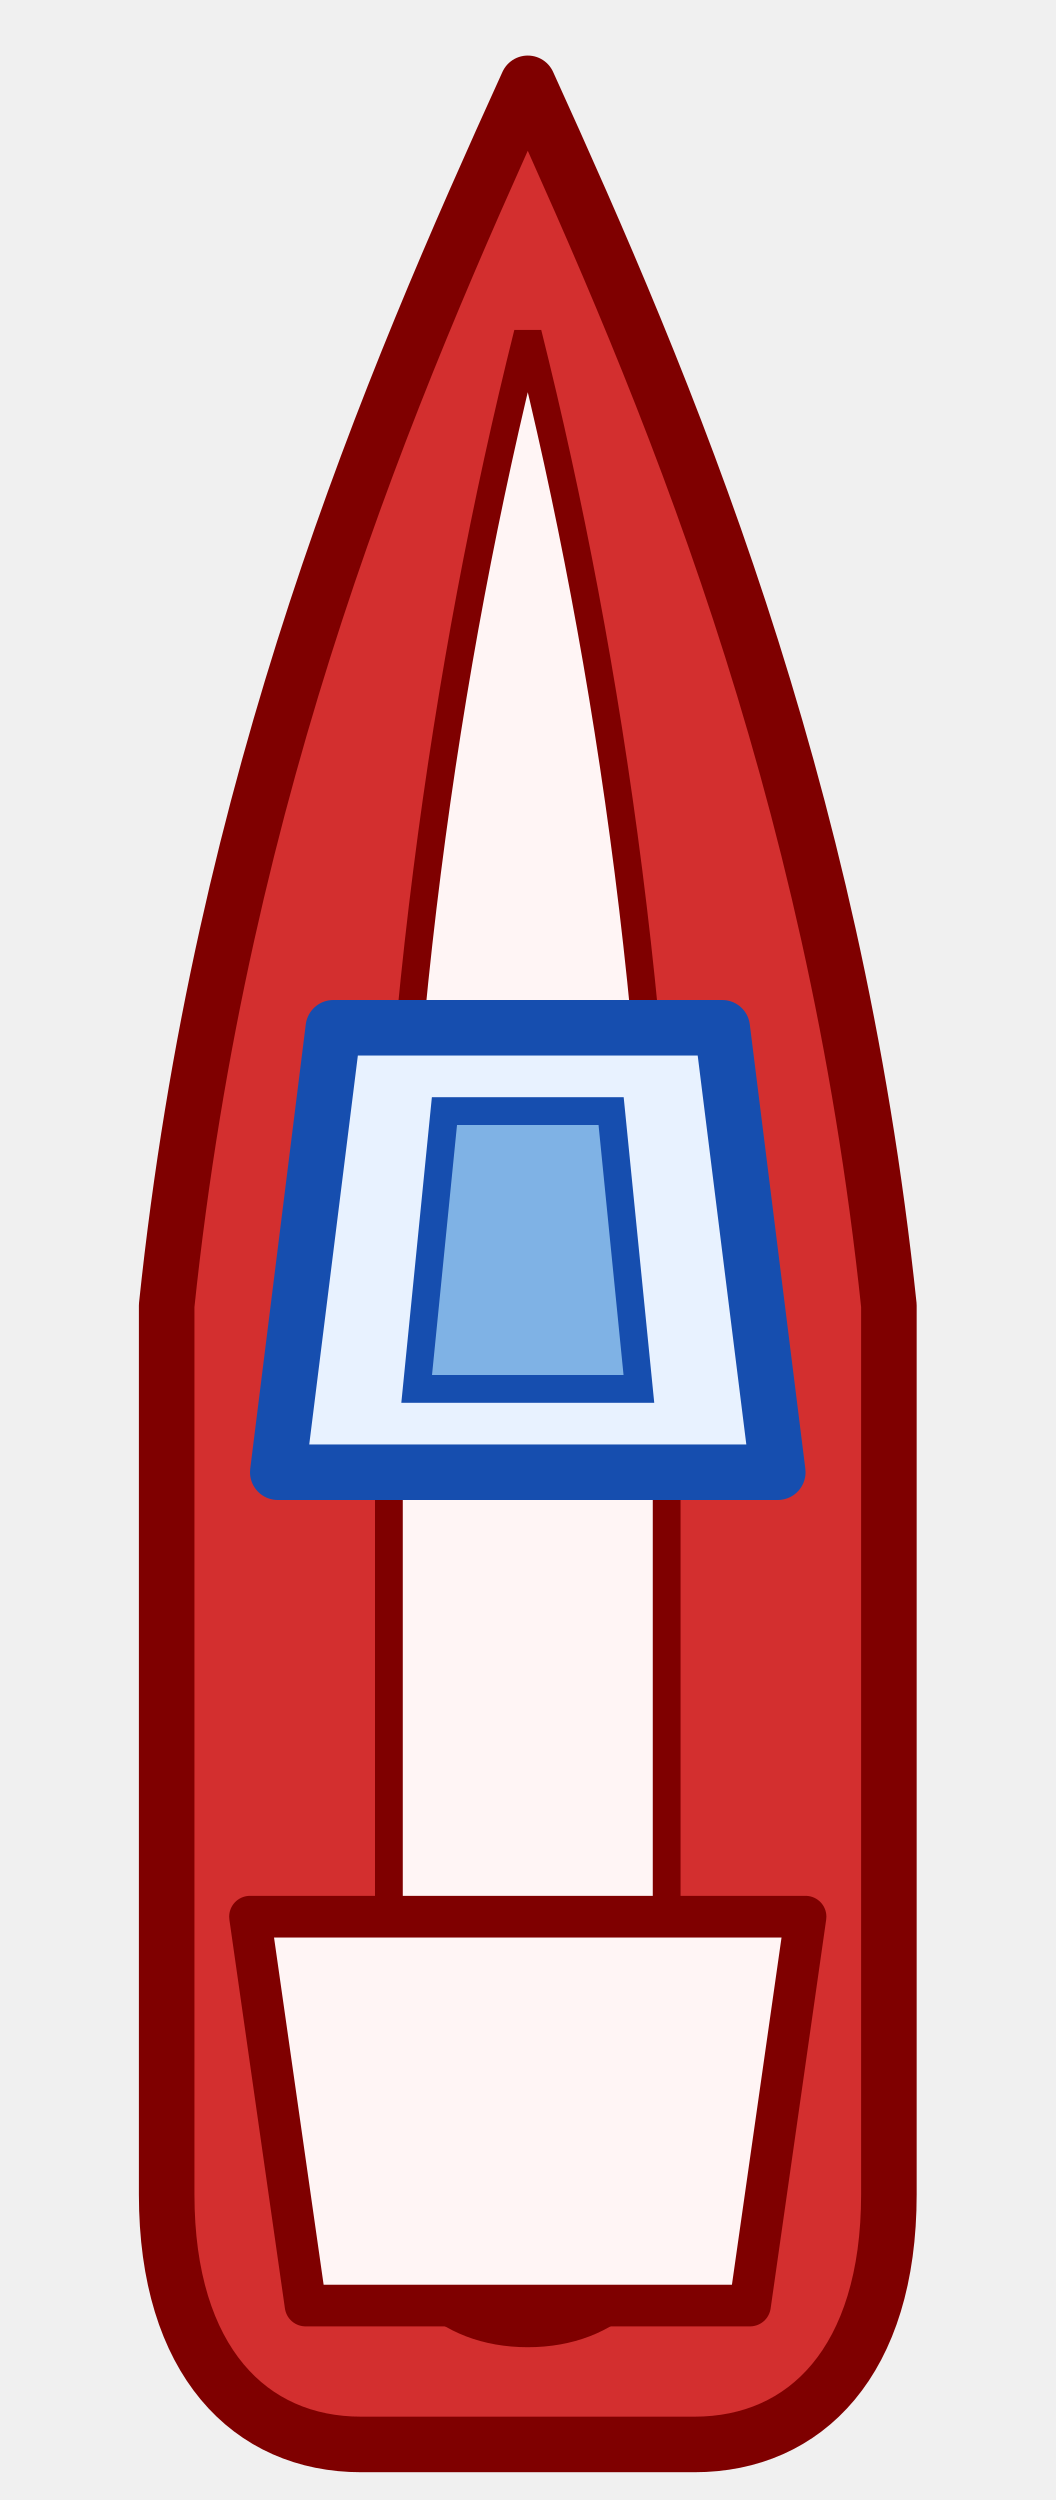
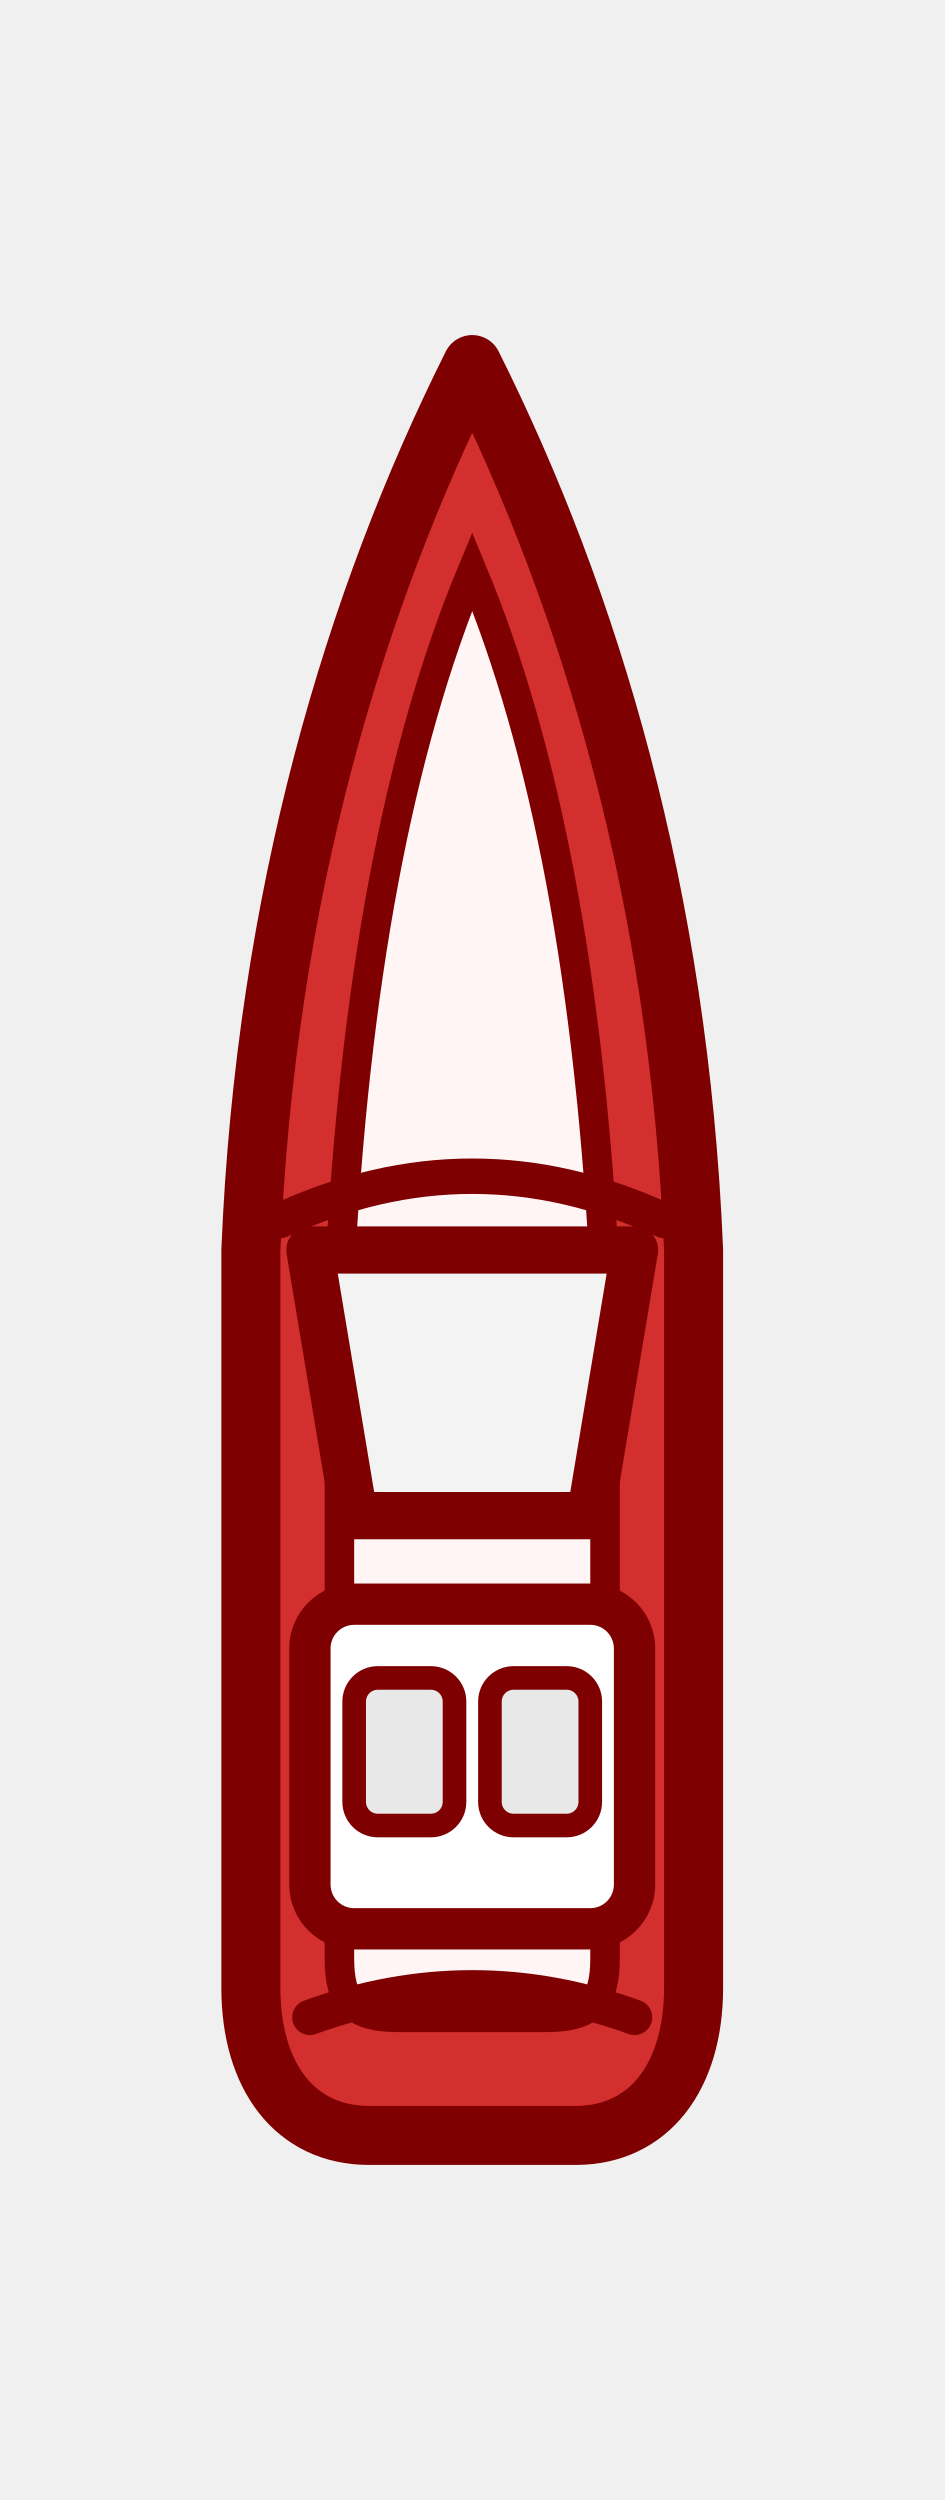
- <svg xmlns="http://www.w3.org/2000/svg" width="19" height="45" viewBox="0 0 38 90">
-   <path d="M19 3 C24 14 30 28 32 47 L32 79 C32 85 29 88 25 88 L13 88 C9 88 6 85 6 79 L6 47 C8 28 14 14 19 3 Z" fill="#d32f2f" stroke="#7f0000" stroke-width="2" stroke-linejoin="round" />
-   <path d="M19 12 C22 24 24 38 24 53 L24 79 C24 82 22 84 19 84 C16 84 14 82 14 79 L14 53 C14 38 16 24 19 12 Z" fill="#fff5f5" stroke="#7f0000" stroke-width="1" />
-   <path d="M12 37 L26 37 L28 53 L10 53 Z" fill="#e8f2ff" stroke="#164eaf" stroke-width="2" stroke-linejoin="round" />
-   <path d="M16 40 L22 40 L23 50 L15 50 Z" fill="#7fb2e5" stroke="#164eaf" stroke-width="1" />
-   <path d="M9 69 L29 69 L27 83 L11 83 Z" fill="#fff5f5" stroke="#7f0000" stroke-width="1.5" stroke-linejoin="round" />
+ <svg xmlns="http://www.w3.org/2000/svg" width="17" height="45" viewBox="0 0 32 64">
+   <path d="M16 2 C20 10 23 20 23.5 32 L23.5 57 C23.5 60 22 62 19.5 62 L12.5 62 C10 62 8.5 60 8.5 57 L8.5 32 C9 20 12 10 16 2 Z" fill="#d32f2f" stroke="#7f0000" stroke-width="2" stroke-linejoin="round" />
+   <path d="M16 9 C18.5 15 20 23 20.5 33 L20.5 56 C20.5 57.5 20 58 18.5 58 L13.5 58 C12 58 11.5 57.5 11.5 56 L11.5 33 C12 23 13.5 15 16 9 Z" fill="#fff5f5" stroke="#7f0000" stroke-width="1" />
+   <path d="M9.5 31 Q16 28 22.5 31" fill="none" stroke="#7f0000" stroke-width="1.2" stroke-linecap="round" />
+   <path d="M10.5 32 L21.5 32 L20 41 L12 41 Z" fill="#f3f3f3" stroke="#7f0000" stroke-width="1.6" stroke-linejoin="round" />
+   <rect x="10.5" y="44" width="11" height="11" rx="1.5" fill="#ffffff" stroke="#7f0000" stroke-width="1.4" />
+   <rect x="12" y="46.5" width="3.4" height="5" rx="0.8" fill="#e8e8e8" stroke="#7f0000" stroke-width="0.8" />
+   <rect x="16.6" y="46.5" width="3.4" height="5" rx="0.8" fill="#e8e8e8" stroke="#7f0000" stroke-width="0.8" />
+   <path d="M10.5 58 Q16 56 21.5 58" fill="none" stroke="#7f0000" stroke-width="1.2" stroke-linecap="round" />
</svg>
